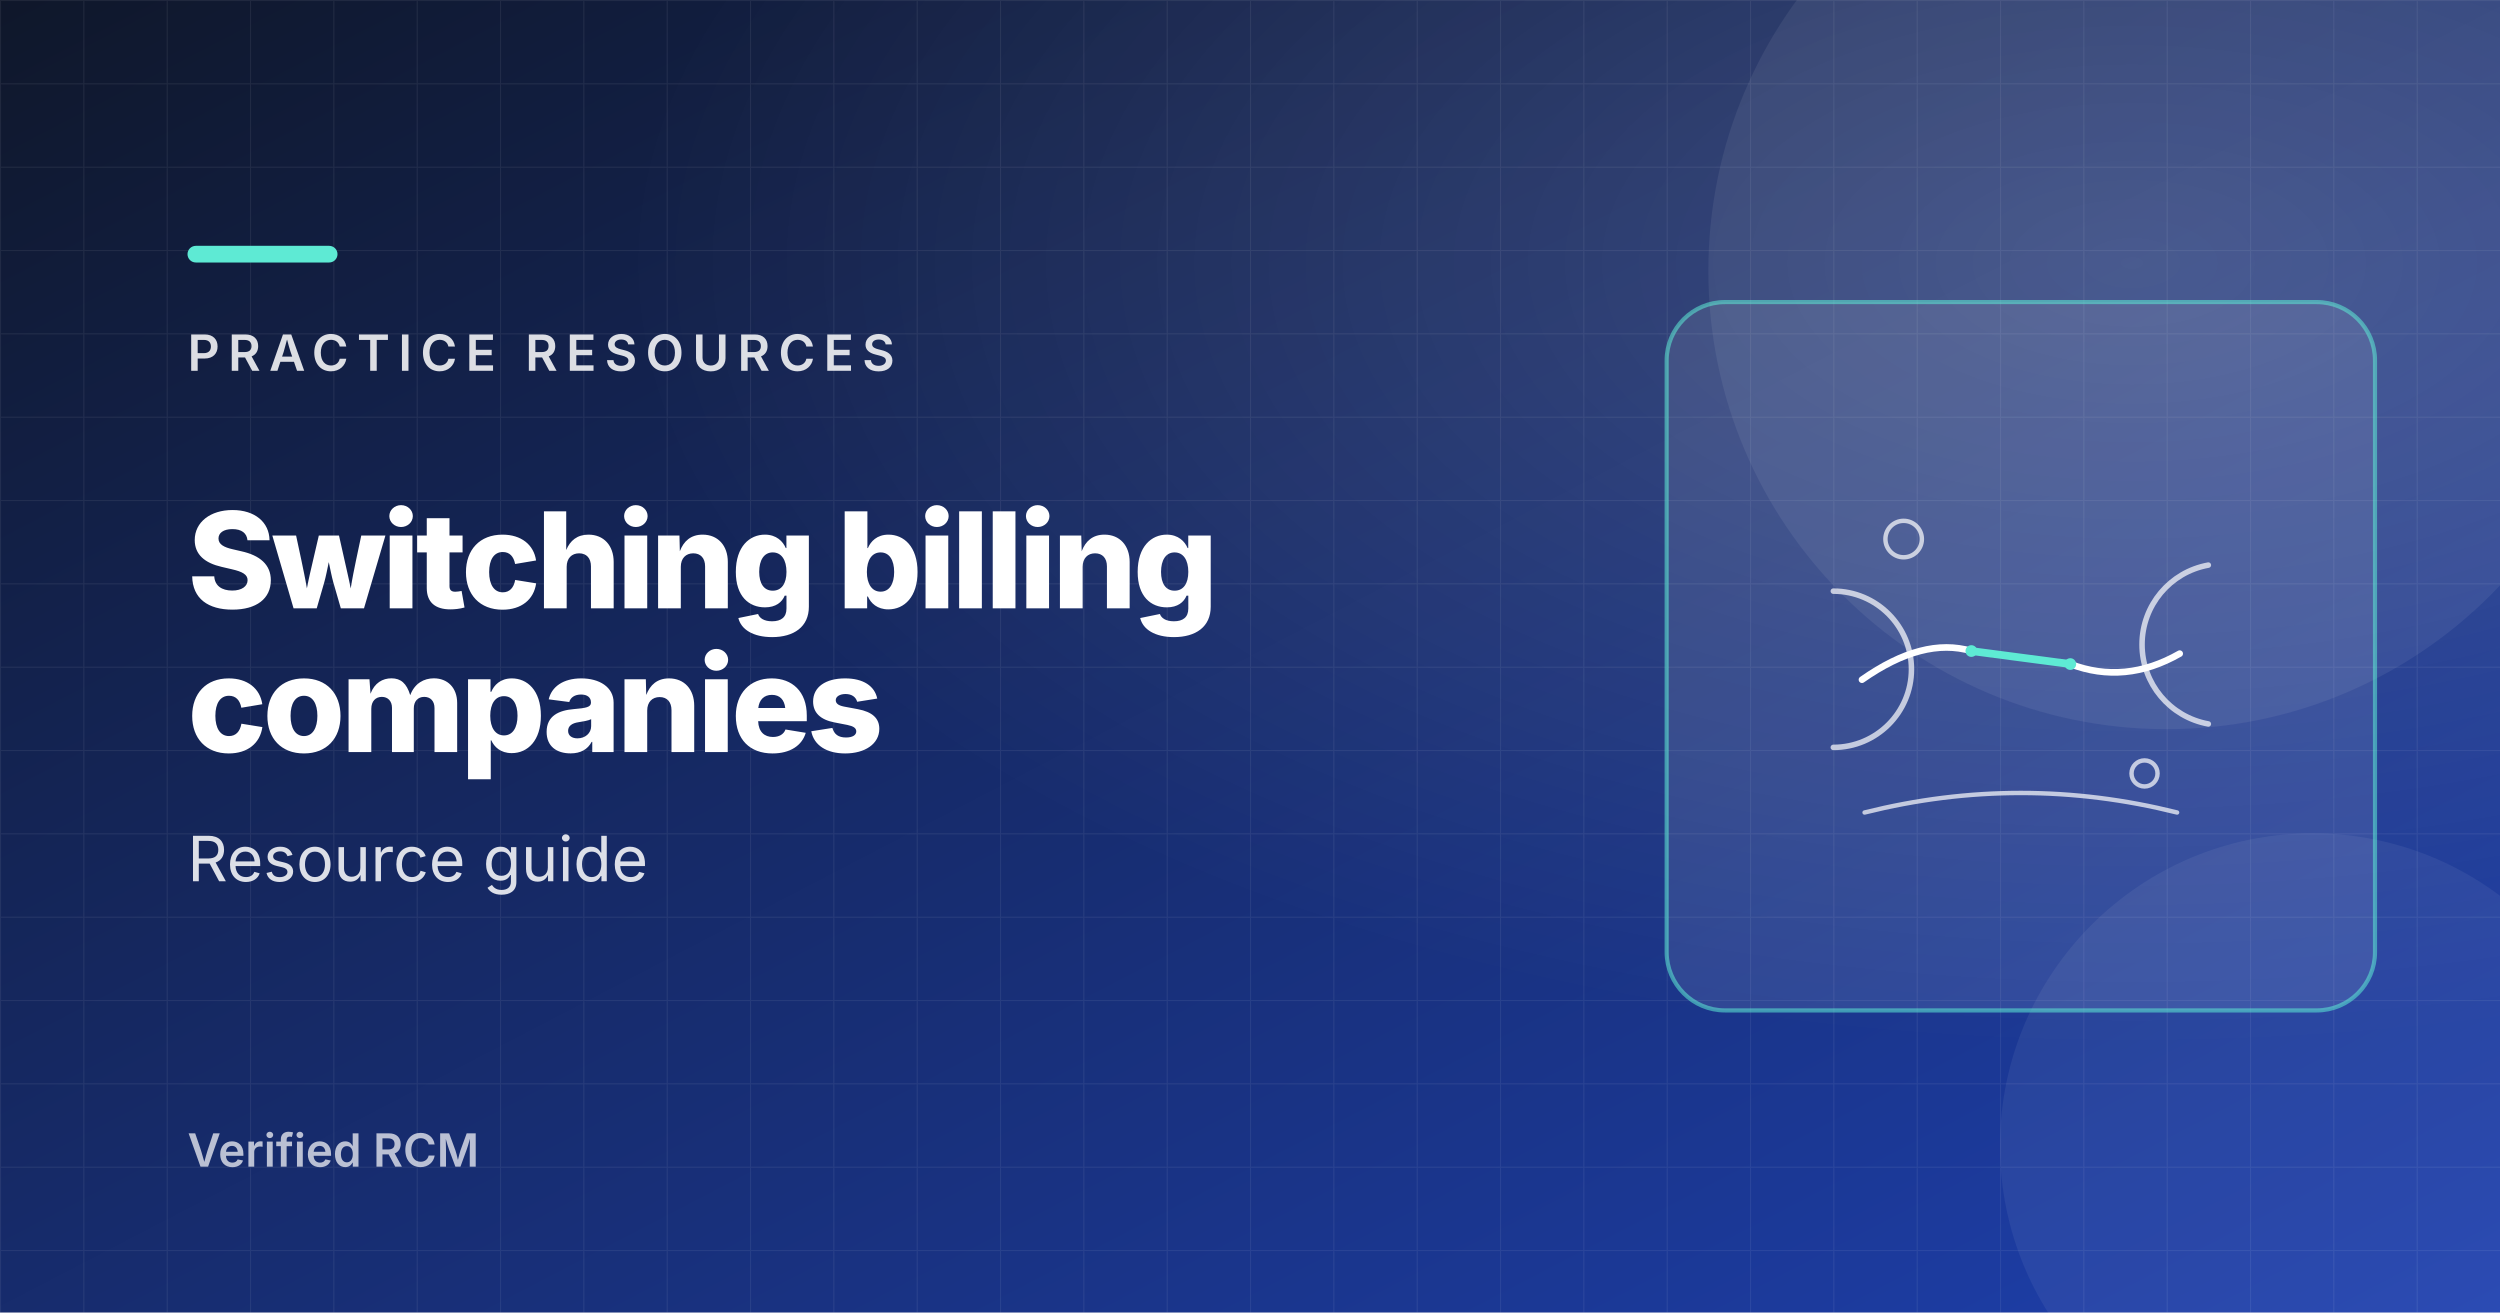
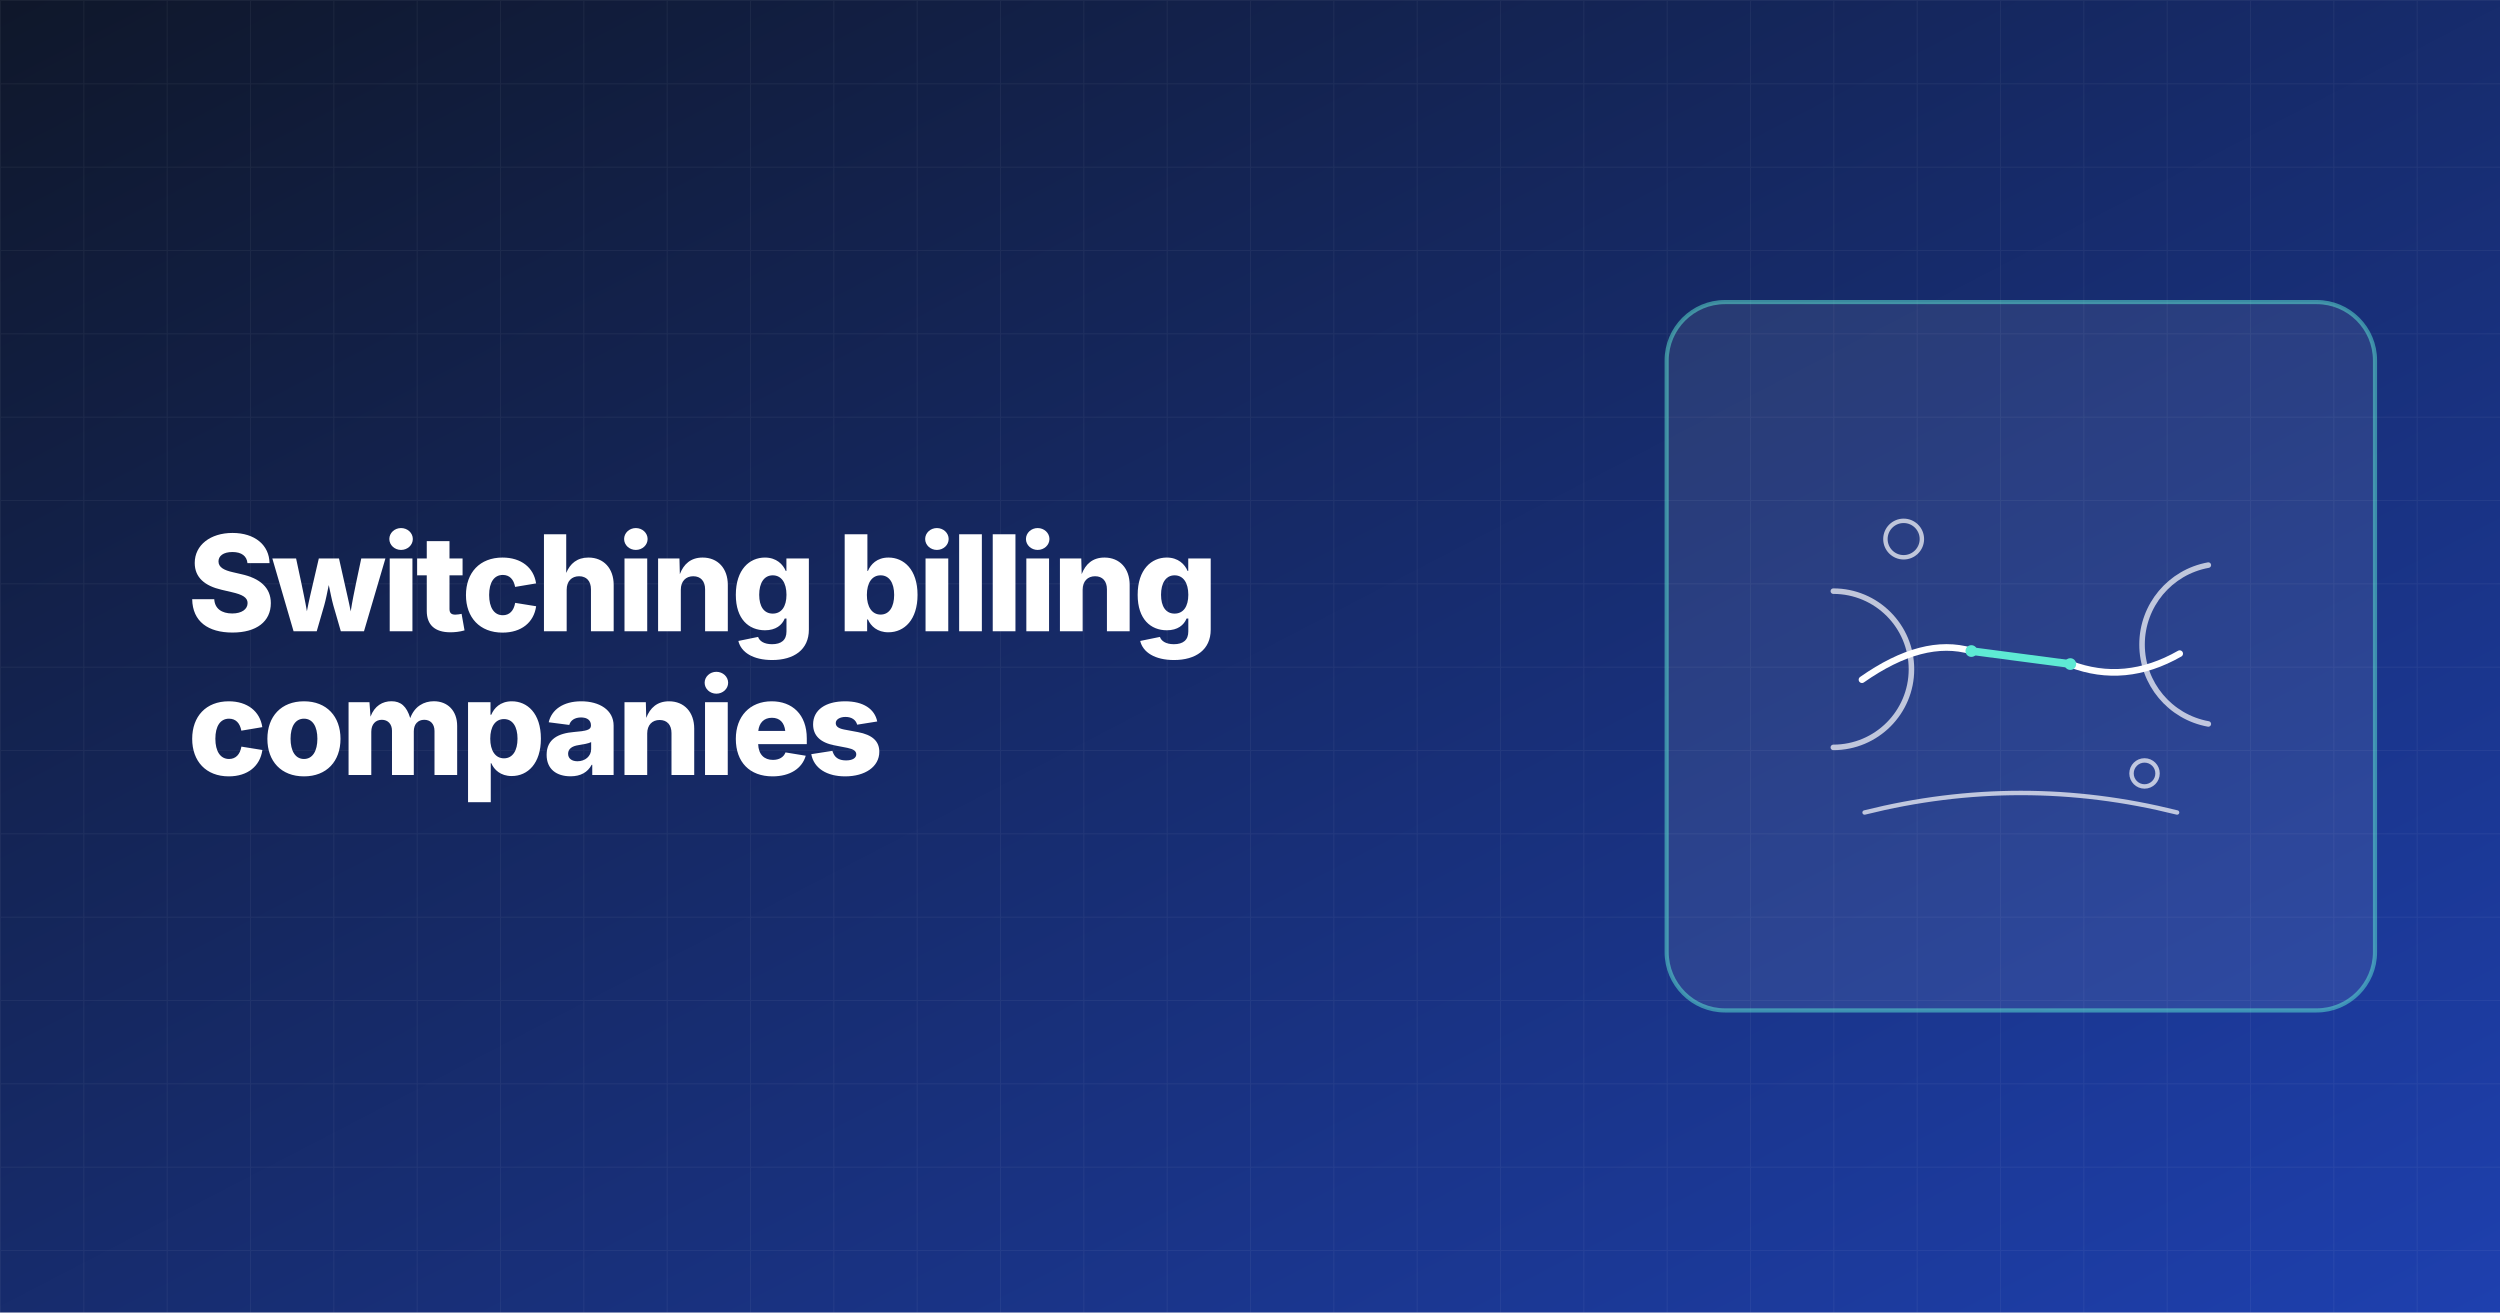
<svg xmlns="http://www.w3.org/2000/svg" width="1200" height="630" viewBox="0 0 1200 630" role="img" aria-label="Switching billing companies, Resource guide">
  <defs>
    <linearGradient id="bgswitchingbillingcompanies" x1="0" y1="0" x2="1" y2="1">
      <stop offset="0" stop-color="#0f172a" />
      <stop offset="1" stop-color="#1e40af" />
    </linearGradient>
-     <radialGradient id="glswitchingbillingcompanies" cx="0.85" cy="0.2" r="0.6">
-       <stop offset="0" stop-color="#ffffff" stop-opacity="0.16" />
-       <stop offset="1" stop-color="#ffffff" stop-opacity="0" />
-     </radialGradient>
    <pattern id="grswitchingbillingcompanies" width="40" height="40" patternUnits="userSpaceOnUse">
-       <path d="M40 0H0V40" fill="none" stroke="#ffffff" stroke-opacity="0.07" stroke-width="1" />
+       <path d="M40 0H0V40" fill="none" stroke="#ffffff" stroke-opacity="0.05" stroke-width="1" />
    </pattern>
    <clipPath id="cpswitchingbillingcompanies">
      <rect x="800" y="145" width="340" height="340" rx="28" />
    </clipPath>
  </defs>
  <rect width="1200" height="630" fill="url(#bgswitchingbillingcompanies)" />
  <rect width="1200" height="630" fill="url(#grswitchingbillingcompanies)" />
-   <rect width="1200" height="630" fill="url(#glswitchingbillingcompanies)" />
-   <circle cx="1040" cy="130" r="220" fill="#ffffff" fill-opacity="0.07" />
-   <circle cx="1110" cy="550" r="150" fill="#ffffff" fill-opacity="0.06" />
-   <rect x="800" y="145" width="340" height="340" rx="28" fill="#ffffff" fill-opacity="0.09" stroke="#5eead4" stroke-opacity="0.55" stroke-width="2" />
+   <rect x="800" y="145" width="340" height="340" rx="28" fill="#ffffff" fill-opacity="0.08" stroke="#5eead4" stroke-opacity="0.5" stroke-width="2" />
  <g clip-path="url(#cpswitchingbillingcompanies)">
    <g transform="translate(820 165) scale(0.625)">
      <path d="M 120,360 Q 240,330 360,360" fill="none" stroke="#ffffff" stroke-opacity=".7" stroke-width="3.40" stroke-linecap="round" />
      <circle cx="150" cy="150" r="14" fill="none" stroke="#ffffff" stroke-opacity=".7" stroke-width="3.40" />
      <circle cx="335" cy="330" r="10" fill="none" stroke="#ffffff" stroke-opacity=".7" stroke-width="3.40" />
      <path d="M 96,190 A 58,58 0 0 1 96,310" fill="none" stroke="#ffffff" stroke-opacity=".7" stroke-width="4.25" stroke-linecap="round" />
      <path d="M 384,170 A 62,62 0 0 0 384,292" fill="none" stroke="#ffffff" stroke-opacity=".7" stroke-width="4.25" stroke-linecap="round" />
      <path d="M 118,258 Q 165,225 202,236" fill="none" stroke="#ffffff" stroke-width="5.10" stroke-linecap="round" />
      <path d="M 278,246 Q 320,262 362,238" fill="none" stroke="#ffffff" stroke-width="5.10" stroke-linecap="round" />
      <line x1="202" y1="236" x2="278" y2="246" stroke="#5eead4" stroke-width="5.95" stroke-linecap="round" />
      <circle cx="202" cy="236" r="4.5" fill="#5eead4" />
      <circle cx="278" cy="246" r="4.5" fill="#5eead4" />
    </g>
  </g>
-   <rect x="90" y="118" width="72" height="8" rx="4" fill="#5eead4" />
-   <text x="90" y="178" font-family="Inter, 'Segoe UI', Helvetica, Arial, sans-serif" font-size="24" font-weight="600" fill="#ffffff" fill-opacity="0.85" letter-spacing="4">PRACTICE RESOURCES</text>
-   <text x="90" y="292" font-family="Inter, 'Segoe UI', Helvetica, Arial, sans-serif" font-size="64" font-weight="800" fill="#ffffff" letter-spacing="-2">Switching billing</text>
-   <text x="90" y="361" font-family="Inter, 'Segoe UI', Helvetica, Arial, sans-serif" font-size="64" font-weight="800" fill="#ffffff" letter-spacing="-2">companies</text>
-   <text x="90" y="423" font-family="Inter, 'Segoe UI', Helvetica, Arial, sans-serif" font-size="30" fill="#ffffff" fill-opacity="0.85">Resource guide</text>
-   <text x="90" y="560" font-family="Inter, 'Segoe UI', Helvetica, Arial, sans-serif" font-size="22" font-weight="600" fill="#ffffff" fill-opacity="0.7">Verified RCM</text>
+   <text x="90" y="303" font-family="Inter, 'Segoe UI', Helvetica, Arial, sans-serif" font-size="64" font-weight="800" fill="#ffffff" letter-spacing="-2">Switching billing</text>
+   <text x="90" y="372" font-family="Inter, 'Segoe UI', Helvetica, Arial, sans-serif" font-size="64" font-weight="800" fill="#ffffff" letter-spacing="-2">companies</text>
</svg>
